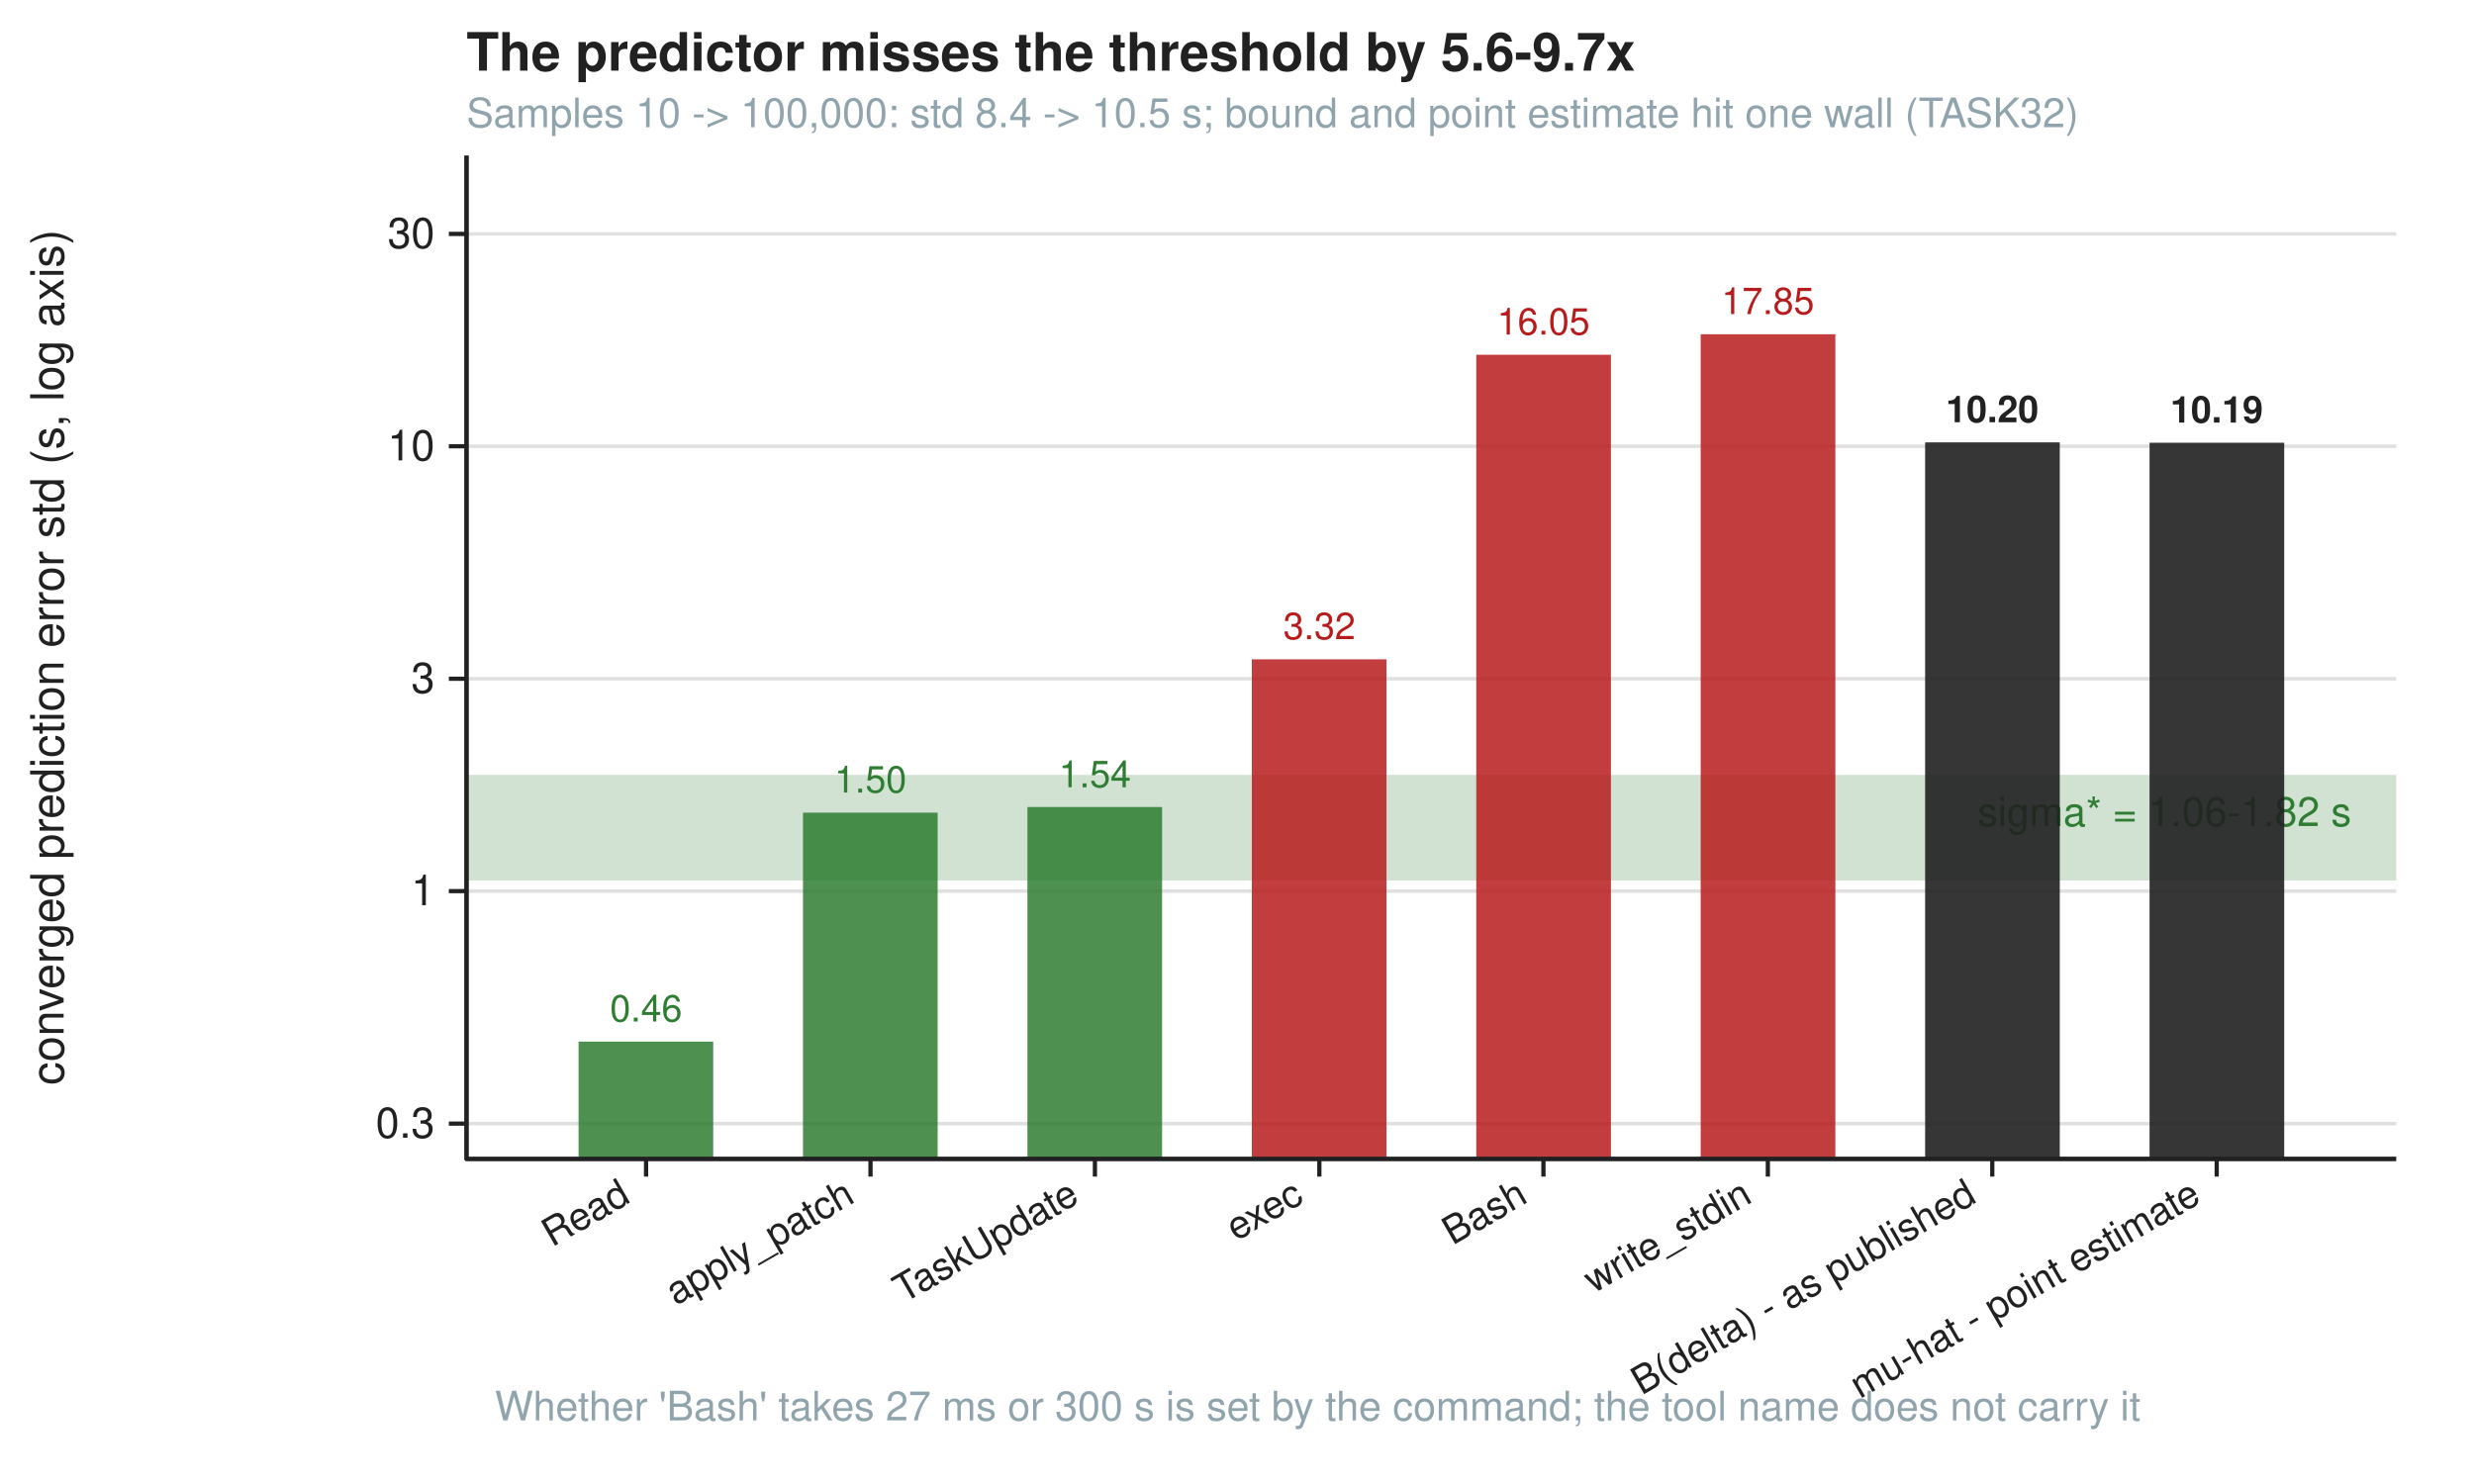
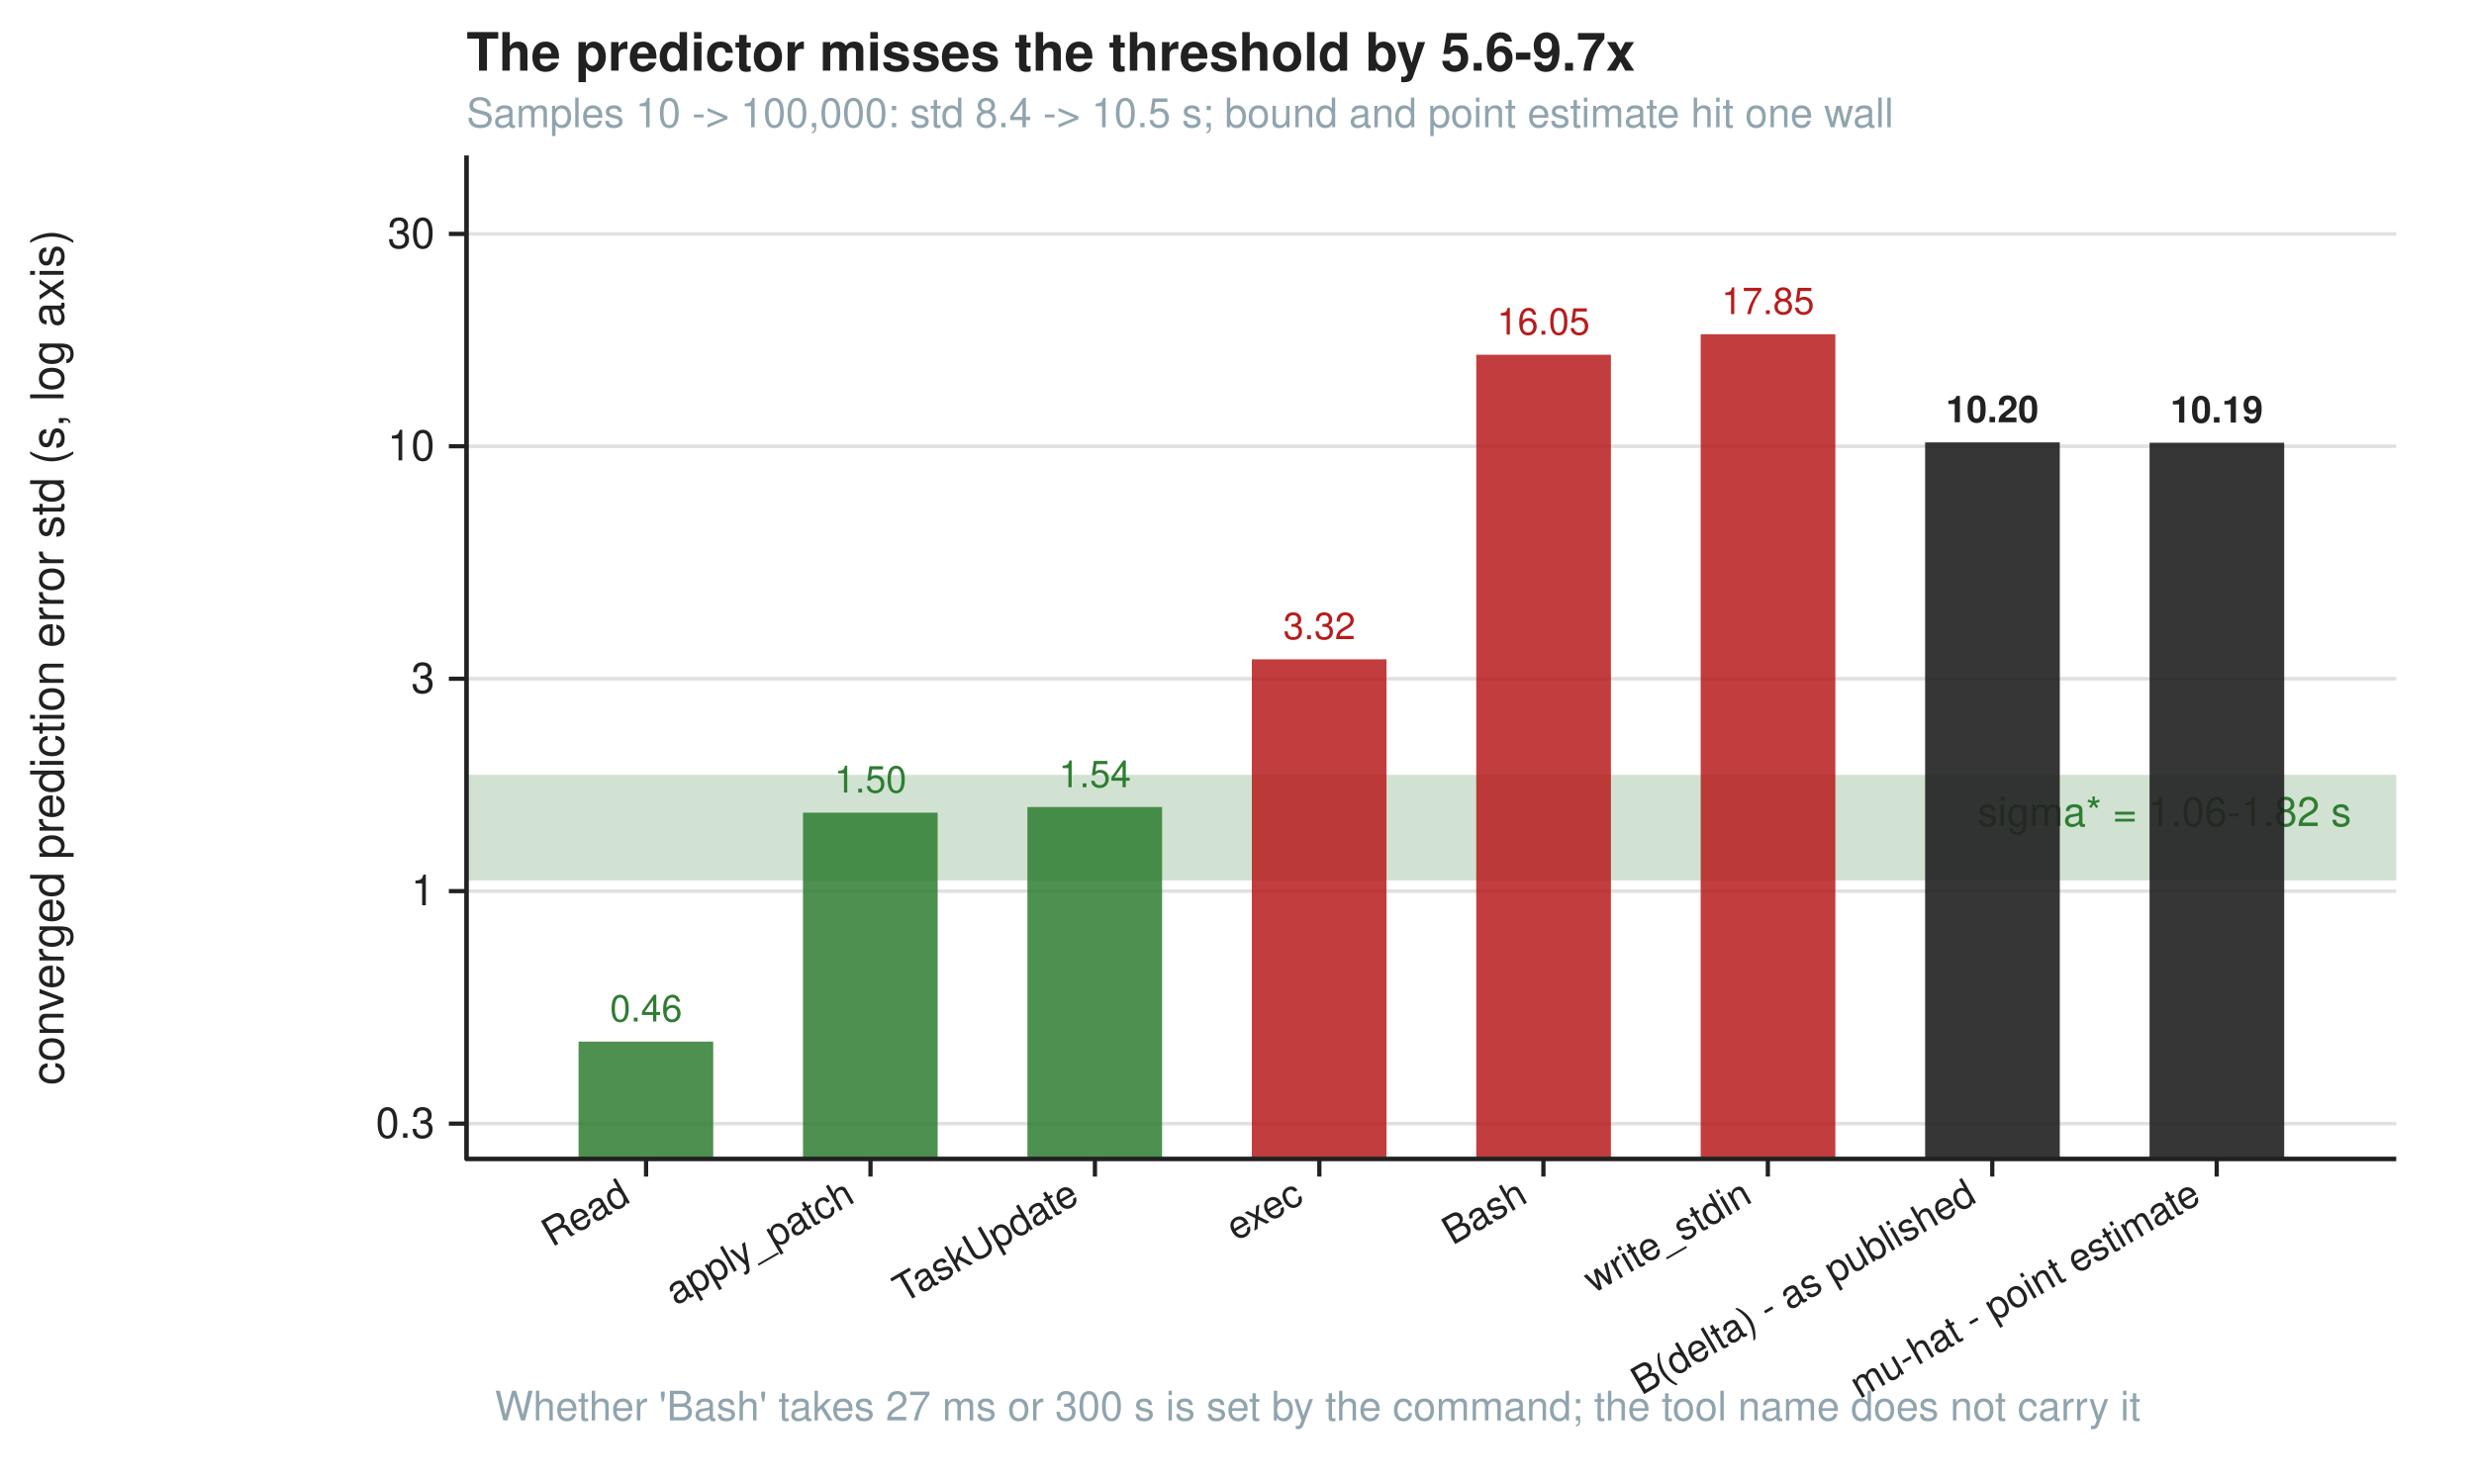
<svg xmlns="http://www.w3.org/2000/svg" width="700" height="420" viewBox="0 0 700 420">
  <rect width="700" height="420" fill="#ffffff" />
  <path d="M132.0,318.0 L678.0,318.0" fill="none" stroke="#e0e0e0" stroke-width="1" stroke-opacity="1.0" stroke-linejoin="round" />
  <path d="M132.0,252.2 L678.0,252.2" fill="none" stroke="#e0e0e0" stroke-width="1" stroke-opacity="1.0" stroke-linejoin="round" />
  <path d="M132.0,192.1 L678.0,192.1" fill="none" stroke="#e0e0e0" stroke-width="1" stroke-opacity="1.0" stroke-linejoin="round" />
  <path d="M132.0,126.3 L678.0,126.3" fill="none" stroke="#e0e0e0" stroke-width="1" stroke-opacity="1.0" stroke-linejoin="round" />
  <path d="M132.0,66.2 L678.0,66.2" fill="none" stroke="#e0e0e0" stroke-width="1" stroke-opacity="1.0" stroke-linejoin="round" />
  <rect x="132.0" y="219.3" width="546.0" height="29.9" fill="#2e7d32" fill-opacity="0.22" />
  <text x="665.3" y="233.8" font-size="11.5" text-anchor="end" fill="#2e7d32" font-weight="normal" font-family="Helvetica,Arial,sans-serif">sigma* = 1.06-1.82 s</text>
  <rect x="163.7" y="294.8" width="38.1" height="33.2" fill="#2e7d32" fill-opacity="0.85" />
  <text x="182.8" y="289.1" font-size="10.5" text-anchor="middle" fill="#2e7d32" font-weight="normal" font-family="Helvetica,Arial,sans-serif">0.46</text>
  <rect x="227.2" y="230.0" width="38.1" height="98.0" fill="#2e7d32" fill-opacity="0.85" />
  <text x="246.3" y="224.3" font-size="10.5" text-anchor="middle" fill="#2e7d32" font-weight="normal" font-family="Helvetica,Arial,sans-serif">1.50</text>
  <rect x="290.7" y="228.4" width="38.1" height="99.6" fill="#2e7d32" fill-opacity="0.85" />
  <text x="309.8" y="222.8" font-size="10.5" text-anchor="middle" fill="#2e7d32" font-weight="normal" font-family="Helvetica,Arial,sans-serif">1.54</text>
  <rect x="354.2" y="186.6" width="38.1" height="141.4" fill="#b71c1c" fill-opacity="0.85" />
  <text x="373.3" y="180.9" font-size="10.5" text-anchor="middle" fill="#b71c1c" font-weight="normal" font-family="Helvetica,Arial,sans-serif">3.32</text>
  <rect x="417.7" y="100.4" width="38.1" height="227.6" fill="#b71c1c" fill-opacity="0.85" />
  <text x="436.7" y="94.7" font-size="10.5" text-anchor="middle" fill="#b71c1c" font-weight="normal" font-family="Helvetica,Arial,sans-serif">16.05</text>
  <rect x="481.2" y="94.6" width="38.1" height="233.4" fill="#b71c1c" fill-opacity="0.85" />
  <text x="500.2" y="88.9" font-size="10.5" text-anchor="middle" fill="#b71c1c" font-weight="normal" font-family="Helvetica,Arial,sans-serif">17.85</text>
  <rect x="544.7" y="125.2" width="38.1" height="202.8" fill="#212121" fill-opacity="0.9" />
  <text x="563.7" y="119.5" font-size="10.5" text-anchor="middle" fill="#212121" font-weight="bold" font-family="Helvetica,Arial,sans-serif">10.20</text>
  <rect x="608.2" y="125.3" width="38.1" height="202.7" fill="#212121" fill-opacity="0.9" />
  <text x="627.2" y="119.6" font-size="10.5" text-anchor="middle" fill="#212121" font-weight="bold" font-family="Helvetica,Arial,sans-serif">10.19</text>
  <path d="M132.0,44.0 L132.0,328.0 L678.0,328.0" fill="none" stroke="#212121" stroke-width="1.3" stroke-opacity="1.0" stroke-linejoin="round" />
  <path d="M182.8,328.0 L182.8,333.0" fill="none" stroke="#212121" stroke-width="1.2" stroke-opacity="1.0" stroke-linejoin="round" />
  <text x="178.8" y="340.0" font-size="11" text-anchor="end" fill="#212121" font-weight="normal" font-family="Helvetica,Arial,sans-serif" transform="rotate(-30 178.8 340.0)">Read</text>
  <path d="M246.3,328.0 L246.3,333.0" fill="none" stroke="#212121" stroke-width="1.2" stroke-opacity="1.0" stroke-linejoin="round" />
  <text x="242.3" y="340.0" font-size="11" text-anchor="end" fill="#212121" font-weight="normal" font-family="Helvetica,Arial,sans-serif" transform="rotate(-30 242.3 340.0)">apply_patch</text>
  <path d="M309.8,328.0 L309.8,333.0" fill="none" stroke="#212121" stroke-width="1.2" stroke-opacity="1.0" stroke-linejoin="round" />
  <text x="305.8" y="340.0" font-size="11" text-anchor="end" fill="#212121" font-weight="normal" font-family="Helvetica,Arial,sans-serif" transform="rotate(-30 305.8 340.0)">TaskUpdate</text>
  <path d="M373.3,328.0 L373.3,333.0" fill="none" stroke="#212121" stroke-width="1.2" stroke-opacity="1.0" stroke-linejoin="round" />
  <text x="369.3" y="340.0" font-size="11" text-anchor="end" fill="#212121" font-weight="normal" font-family="Helvetica,Arial,sans-serif" transform="rotate(-30 369.3 340.0)">exec</text>
  <path d="M436.7,328.0 L436.7,333.0" fill="none" stroke="#212121" stroke-width="1.2" stroke-opacity="1.0" stroke-linejoin="round" />
  <text x="432.7" y="340.0" font-size="11" text-anchor="end" fill="#212121" font-weight="normal" font-family="Helvetica,Arial,sans-serif" transform="rotate(-30 432.7 340.0)">Bash</text>
  <path d="M500.2,328.0 L500.2,333.0" fill="none" stroke="#212121" stroke-width="1.2" stroke-opacity="1.0" stroke-linejoin="round" />
  <text x="496.2" y="340.0" font-size="11" text-anchor="end" fill="#212121" font-weight="normal" font-family="Helvetica,Arial,sans-serif" transform="rotate(-30 496.2 340.0)">write_stdin</text>
  <path d="M563.7,328.0 L563.7,333.0" fill="none" stroke="#212121" stroke-width="1.2" stroke-opacity="1.0" stroke-linejoin="round" />
  <text x="559.7" y="340.0" font-size="11" text-anchor="end" fill="#212121" font-weight="normal" font-family="Helvetica,Arial,sans-serif" transform="rotate(-30 559.7 340.0)">B(delta) - as published</text>
  <path d="M627.2,328.0 L627.2,333.0" fill="none" stroke="#212121" stroke-width="1.2" stroke-opacity="1.0" stroke-linejoin="round" />
  <text x="623.2" y="340.0" font-size="11" text-anchor="end" fill="#212121" font-weight="normal" font-family="Helvetica,Arial,sans-serif" transform="rotate(-30 623.2 340.0)">mu-hat - point estimate</text>
  <path d="M127.0,318.0 L132.0,318.0" fill="none" stroke="#212121" stroke-width="1.2" stroke-opacity="1.0" stroke-linejoin="round" />
  <text x="123.0" y="322.0" font-size="12" text-anchor="end" fill="#212121" font-weight="normal" font-family="Helvetica,Arial,sans-serif">0.3</text>
  <path d="M127.0,252.2 L132.0,252.2" fill="none" stroke="#212121" stroke-width="1.2" stroke-opacity="1.0" stroke-linejoin="round" />
  <text x="123.0" y="256.2" font-size="12" text-anchor="end" fill="#212121" font-weight="normal" font-family="Helvetica,Arial,sans-serif">1</text>
  <path d="M127.0,192.1 L132.0,192.1" fill="none" stroke="#212121" stroke-width="1.2" stroke-opacity="1.0" stroke-linejoin="round" />
  <text x="123.0" y="196.1" font-size="12" text-anchor="end" fill="#212121" font-weight="normal" font-family="Helvetica,Arial,sans-serif">3</text>
  <path d="M127.0,126.3 L132.0,126.3" fill="none" stroke="#212121" stroke-width="1.2" stroke-opacity="1.0" stroke-linejoin="round" />
  <text x="123.0" y="130.3" font-size="12" text-anchor="end" fill="#212121" font-weight="normal" font-family="Helvetica,Arial,sans-serif">10</text>
  <path d="M127.0,66.2 L132.0,66.2" fill="none" stroke="#212121" stroke-width="1.2" stroke-opacity="1.0" stroke-linejoin="round" />
  <text x="123.0" y="70.2" font-size="12" text-anchor="end" fill="#212121" font-weight="normal" font-family="Helvetica,Arial,sans-serif">30</text>
  <text x="18.0" y="186.0" font-size="13" text-anchor="middle" fill="#212121" font-weight="normal" font-family="Helvetica,Arial,sans-serif" transform="rotate(-90 18.0 186.0)">converged prediction error std (s, log axis)</text>
  <text x="132.0" y="20.0" font-size="15" text-anchor="start" fill="#212121" font-weight="bold" font-family="Helvetica,Arial,sans-serif">The predictor misses the threshold by 5.6-9.7x</text>
-   <text x="132.0" y="36.0" font-size="11.5" text-anchor="start" fill="#90a4ae" font-weight="normal" font-family="Helvetica,Arial,sans-serif">Samples 10 -&gt; 100,000: std 8.4 -&gt; 10.5 s; bound and point estimate hit one wall (TASK32)</text>
+   <text x="132.0" y="36.0" font-size="11.5" text-anchor="start" fill="#90a4ae" font-weight="normal" font-family="Helvetica,Arial,sans-serif">Samples 10 -&gt; 100,000: std 8.4 -&gt; 10.5 s; bound and point estimate hit one wall</text>
  <text x="140.0" y="402.0" font-size="11.5" text-anchor="start" fill="#90a4ae" font-weight="normal" font-family="Helvetica,Arial,sans-serif">Whether 'Bash' takes 27 ms or 300 s is set by the command; the tool name does not carry it</text>
</svg>
